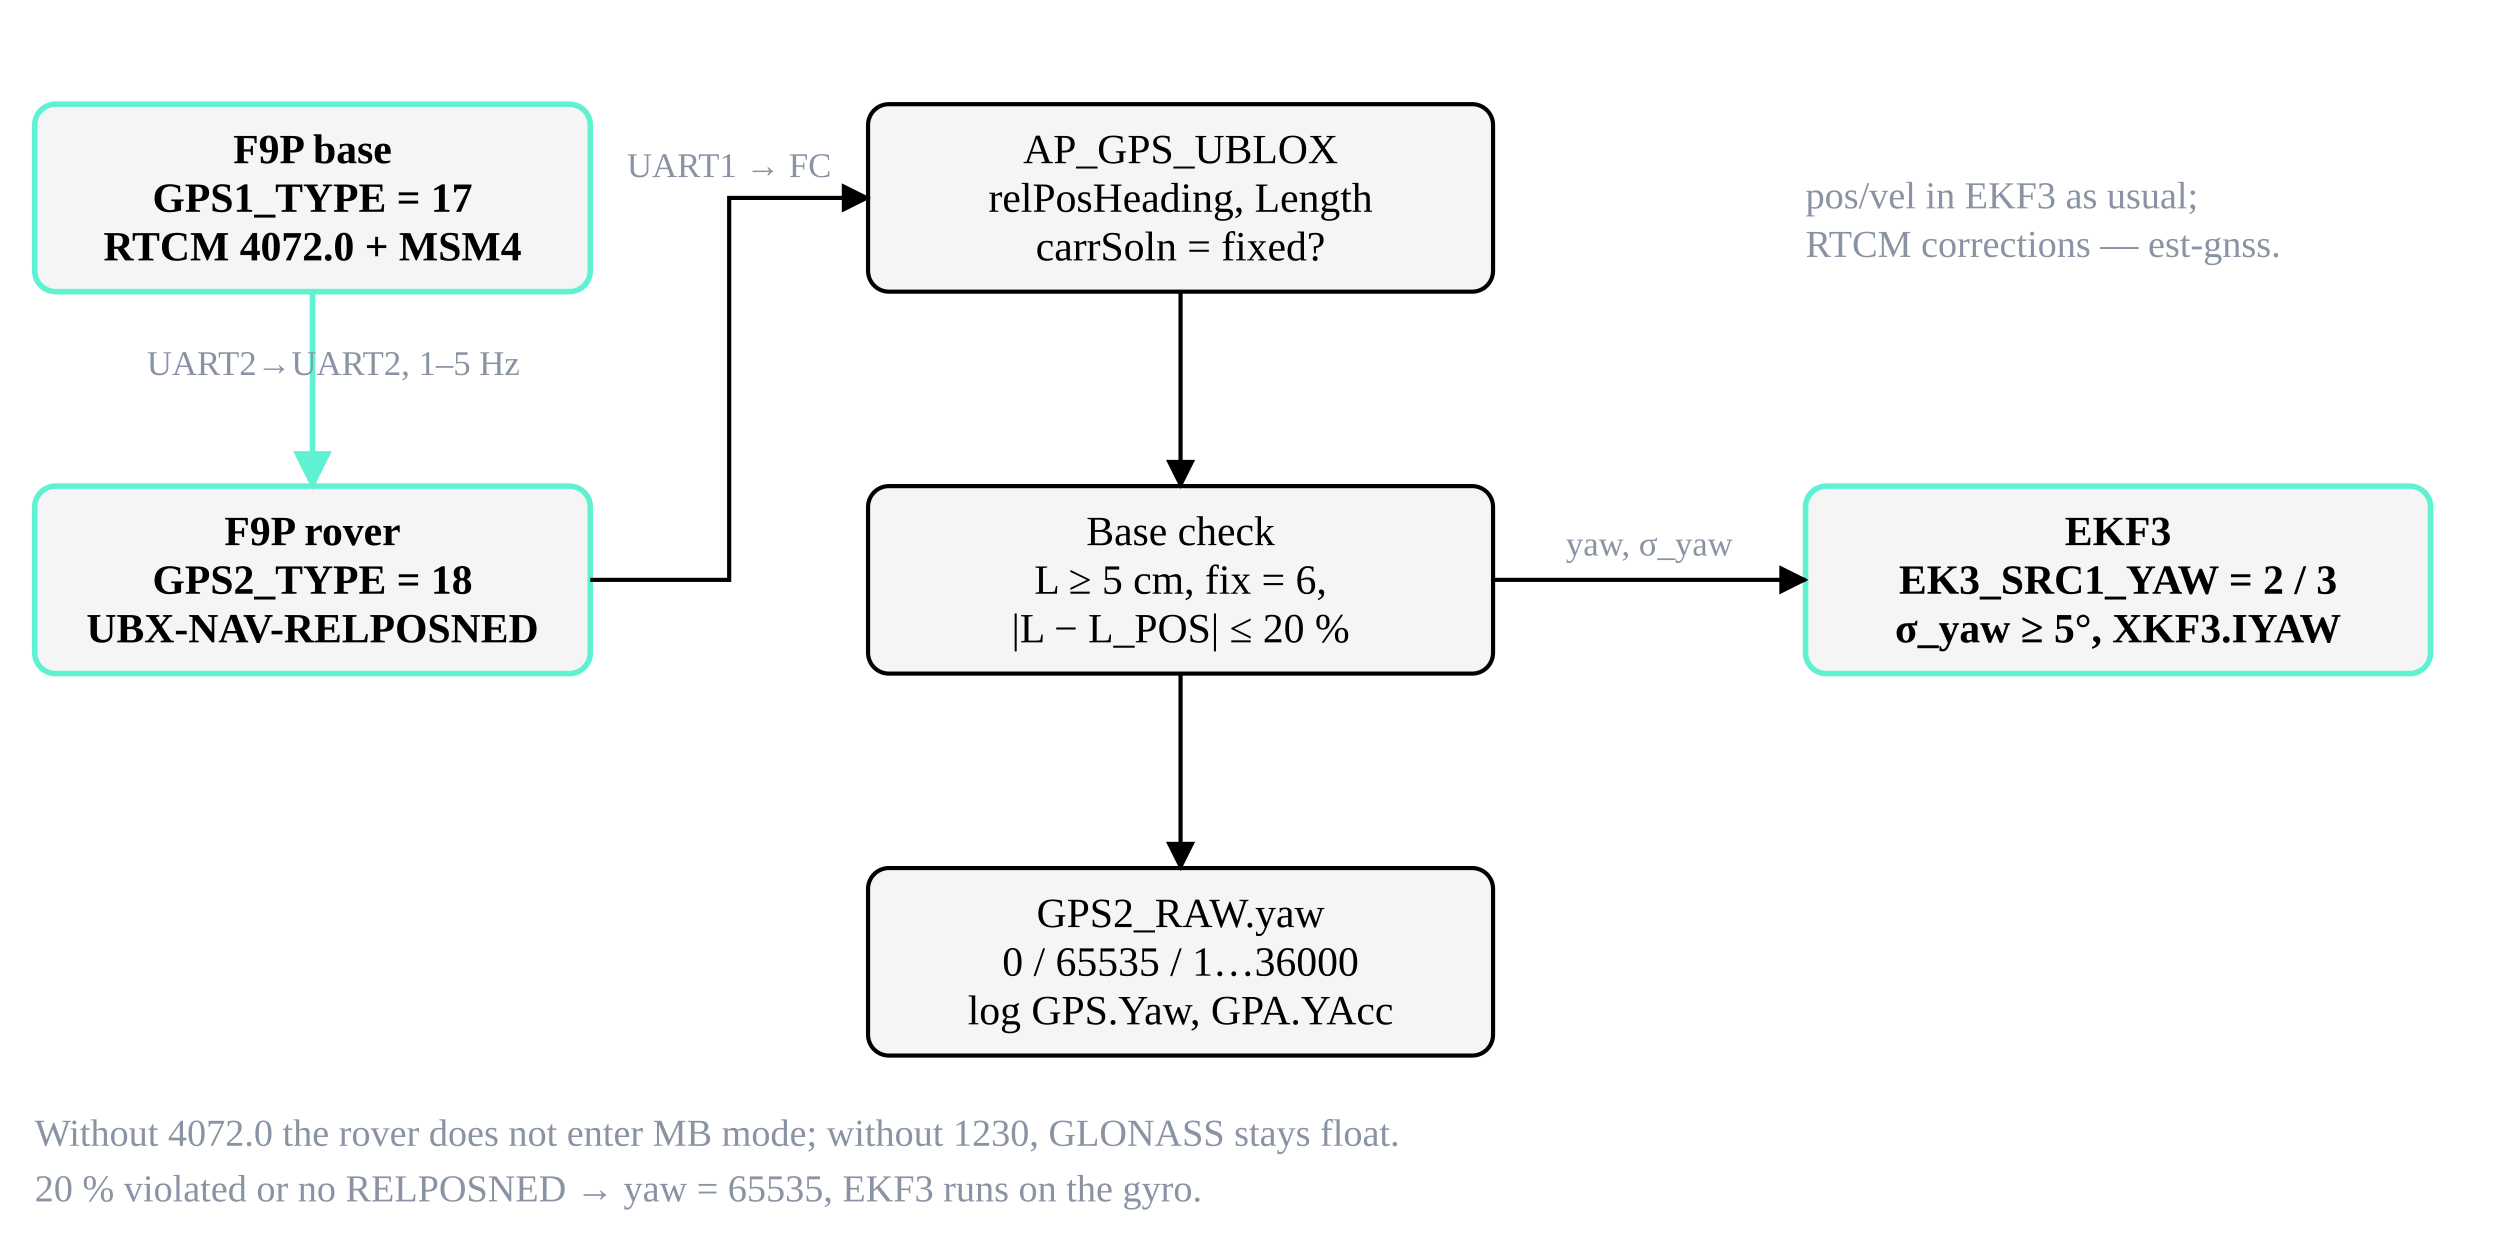
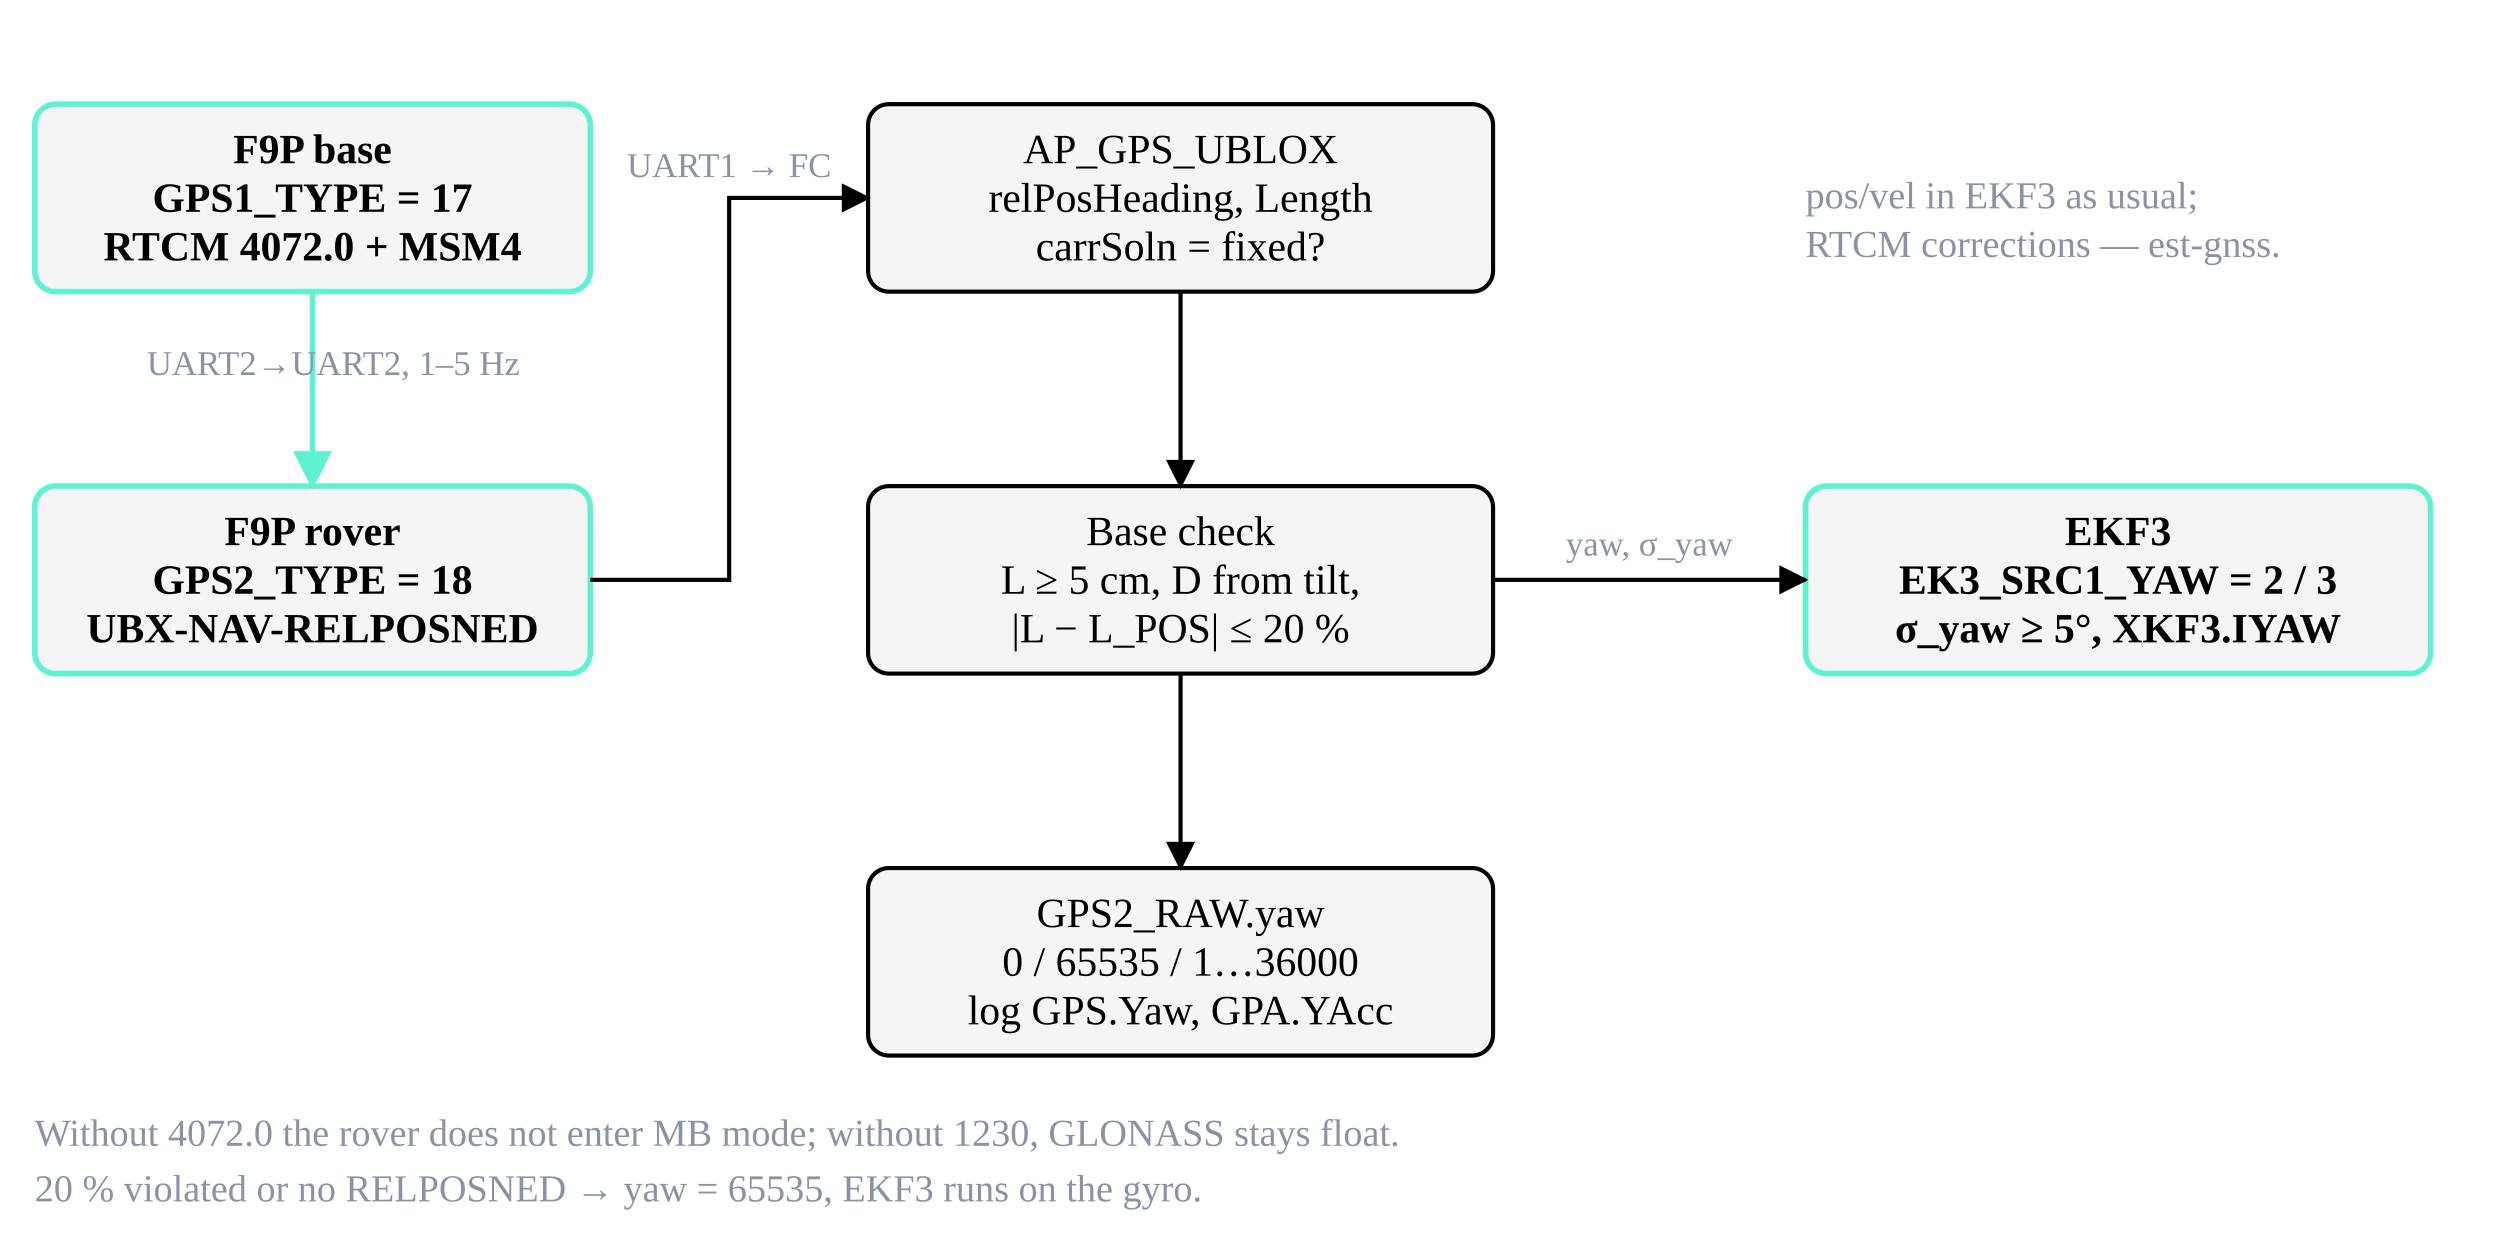
<svg xmlns="http://www.w3.org/2000/svg" viewBox="0 0 720 360" width="100%" role="img" aria-labelledby="t" style="max-width:720px;display:block;margin:0 auto">
  <style>text{font-family: var(--gc-font-mono, ui-monospace, Menlo, monospace); font-size: 12px;fill:currentColor} .m{fill:var(--gc-ink-muted, #8a93a3)} .a{fill:var(--gc-accent-hud, #5ef1d2)} .w{fill:var(--gc-signal-amber, #f0b24c)} .d{fill:var(--gc-signal-red, #e8636b)} .box{fill:var(--gc-surface-200, rgba(128,128,128,0.08));stroke:currentColor;stroke-width:1.2} .boxa{fill:var(--gc-surface-200, rgba(128,128,128,0.08));stroke:var(--gc-accent-hud, #5ef1d2);stroke-width:1.6} .ln{stroke:currentColor;stroke-width:1.2;fill:none} .lna{stroke:var(--gc-accent-hud, #5ef1d2);stroke-width:1.6;fill:none} .lnm{stroke:var(--gc-ink-muted, #8a93a3);stroke-width:1;fill:none;stroke-dasharray:4 3} .t{font-size:11px} .b{font-weight:600}</style>
  <defs>
    <marker id="ar" viewBox="0 0 10 10" refX="9" refY="5" markerWidth="7" markerHeight="7" orient="auto-start-reverse">
      <path d="M0 0L10 5L0 10z" fill="currentColor" />
    </marker>
    <marker id="ara" viewBox="0 0 10 10" refX="9" refY="5" markerWidth="7" markerHeight="7" orient="auto-start-reverse">
      <path d="M0 0L10 5L0 10z" fill="var(--gc-accent-hud, #5ef1d2)" />
    </marker>
  </defs>
  <rect class="boxa" x="10" y="30" width="160" height="54" rx="6" />
  <text x="90.0" y="47.0" text-anchor="middle" class="b">F9P base</text>
  <text x="90.0" y="61.0" text-anchor="middle" class="b">GPS1_TYPE = 17</text>
  <text x="90.0" y="75.0" text-anchor="middle" class="b">RTCM 4072.0 + MSM4</text>
  <rect class="boxa" x="10" y="140" width="160" height="54" rx="6" />
  <text x="90.0" y="157.0" text-anchor="middle" class="b">F9P rover</text>
  <text x="90.0" y="171.0" text-anchor="middle" class="b">GPS2_TYPE = 18</text>
  <text x="90.0" y="185.0" text-anchor="middle" class="b">UBX-NAV-RELPOSNED</text>
  <rect class="box" x="250" y="30" width="180" height="54" rx="6" />
  <text x="340.0" y="47.0" text-anchor="middle">AP_GPS_UBLOX</text>
  <text x="340.0" y="61.0" text-anchor="middle">relPosHeading, Length</text>
  <text x="340.0" y="75.0" text-anchor="middle">carrSoln = fixed?</text>
  <rect class="box" x="250" y="140" width="180" height="54" rx="6" />
  <text x="340.0" y="157.0" text-anchor="middle">Base check</text>
-   <text x="340.0" y="171.0" text-anchor="middle">L ≥ 5 cm, fix = 6,</text>
+   <text x="340.0" y="171.0" text-anchor="middle">L ≥ 5 cm, D from tilt,</text>
  <text x="340.0" y="185.0" text-anchor="middle">|L − L_POS| ≤ 20 %</text>
  <rect class="box" x="250" y="250" width="180" height="54" rx="6" />
  <text x="340.0" y="267.0" text-anchor="middle">GPS2_RAW.yaw</text>
  <text x="340.0" y="281.0" text-anchor="middle">0 / 65535 / 1…36000</text>
  <text x="340.0" y="295.0" text-anchor="middle">log GPS.Yaw, GPA.YAcc</text>
  <rect class="boxa" x="520" y="140" width="180" height="54" rx="6" />
  <text x="610.0" y="157.0" text-anchor="middle" class="b">EKF3</text>
  <text x="610.0" y="171.0" text-anchor="middle" class="b">EK3_SRC1_YAW = 2 / 3</text>
  <text x="610.0" y="185.0" text-anchor="middle" class="b">σ_yaw ≥ 5°, XKF3.IYAW</text>
  <path class="lna" d="M90.0 84 L90.0 140" marker-end="url(#ara)" />
  <text x="96.0" y="108.0" text-anchor="middle" class="m t" style="font-size:10px">UART2→UART2, 1–5 Hz</text>
  <path class="ln" d="M170 167.0 L210.0 167.0 L210.0 57.0 L250 57.0" marker-end="url(#ar)" />
  <text x="210.0" y="51.0" text-anchor="middle" class="m t" style="font-size:10px">UART1 → FC</text>
  <path class="ln" d="M340.0 84 L340.0 140" marker-end="url(#ar)" />
  <path class="ln" d="M430 167.0 L520 167.0" marker-end="url(#ar)" />
  <text x="475.0" y="160.0" text-anchor="middle" class="m t" style="font-size:10px">yaw, σ_yaw</text>
  <path class="ln" d="M340.0 194 L340.0 250" marker-end="url(#ar)" />
  <text x="520" y="60" text-anchor="start" class="m t">pos/vel in EKF3 as usual;</text>
  <text x="520" y="74" text-anchor="start" class="m t">RTCM corrections — est-gnss.</text>
  <text x="10" y="330" text-anchor="start" class="m t">Without 4072.0 the rover does not enter MB mode; without 1230, GLONASS stays float.</text>
  <text x="10" y="346" text-anchor="start" class="m t">20 % violated or no RELPOSNED → yaw = 65535, EKF3 runs on the gyro.</text>
</svg>
